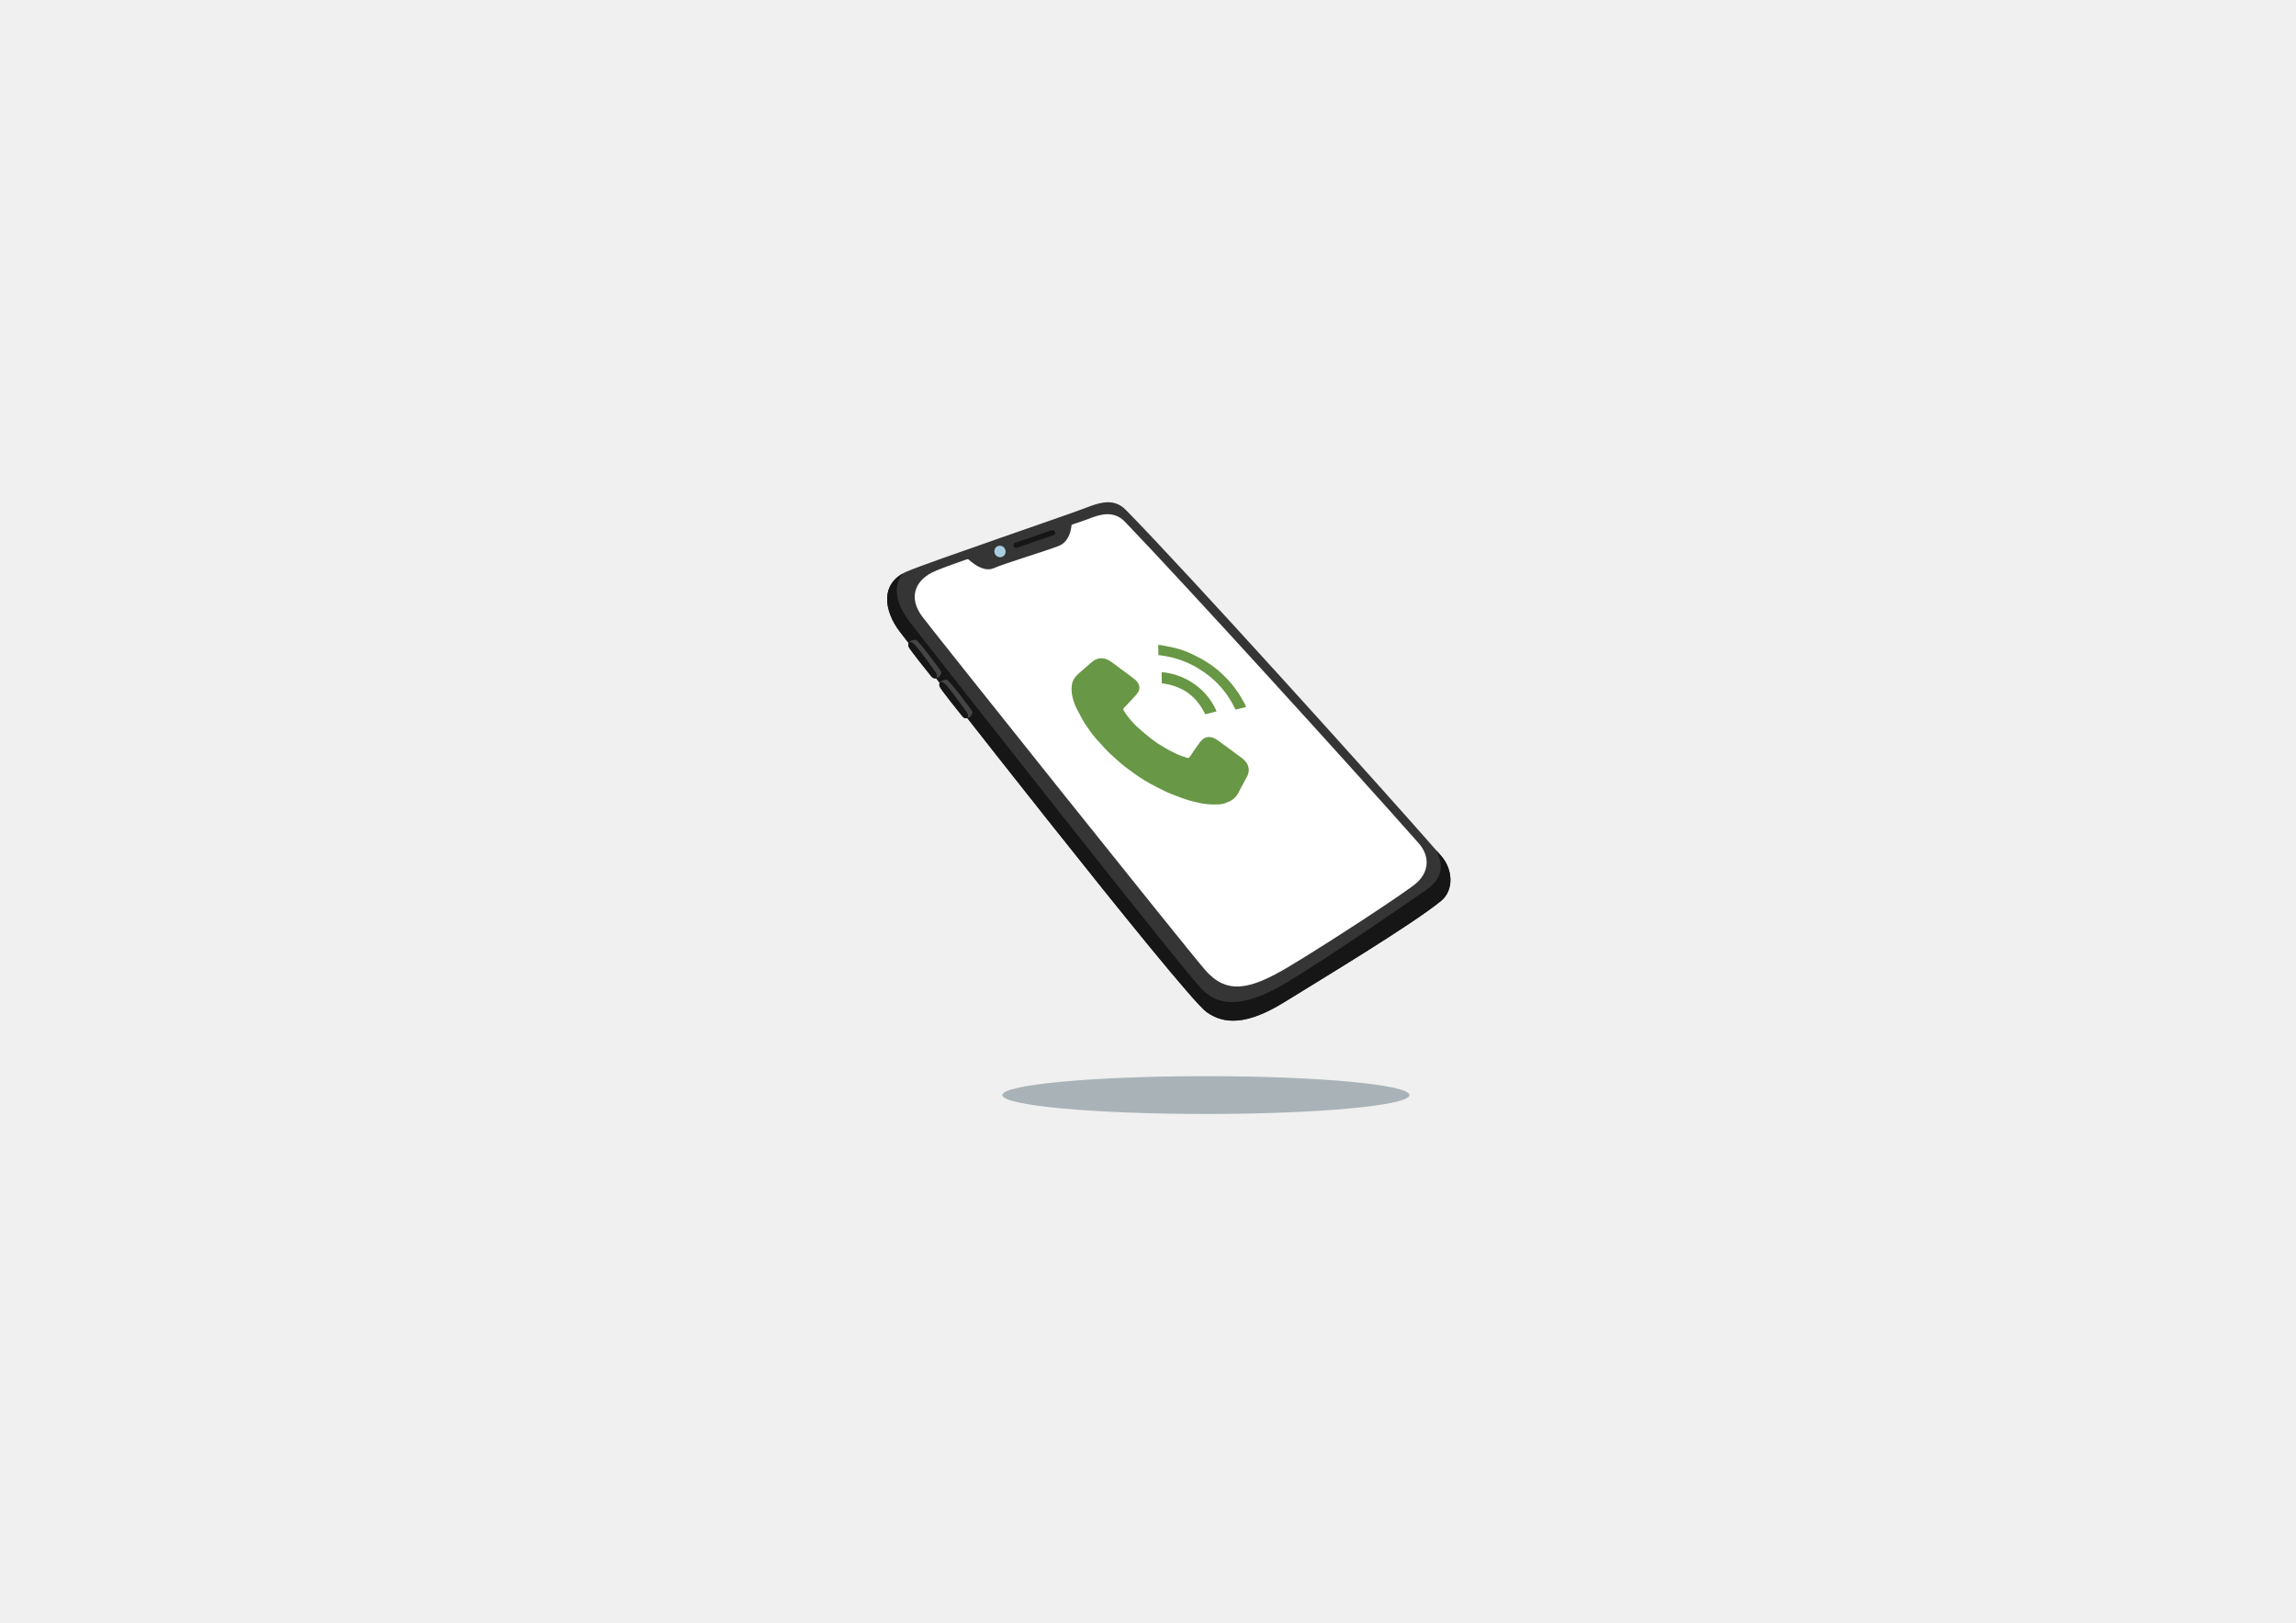
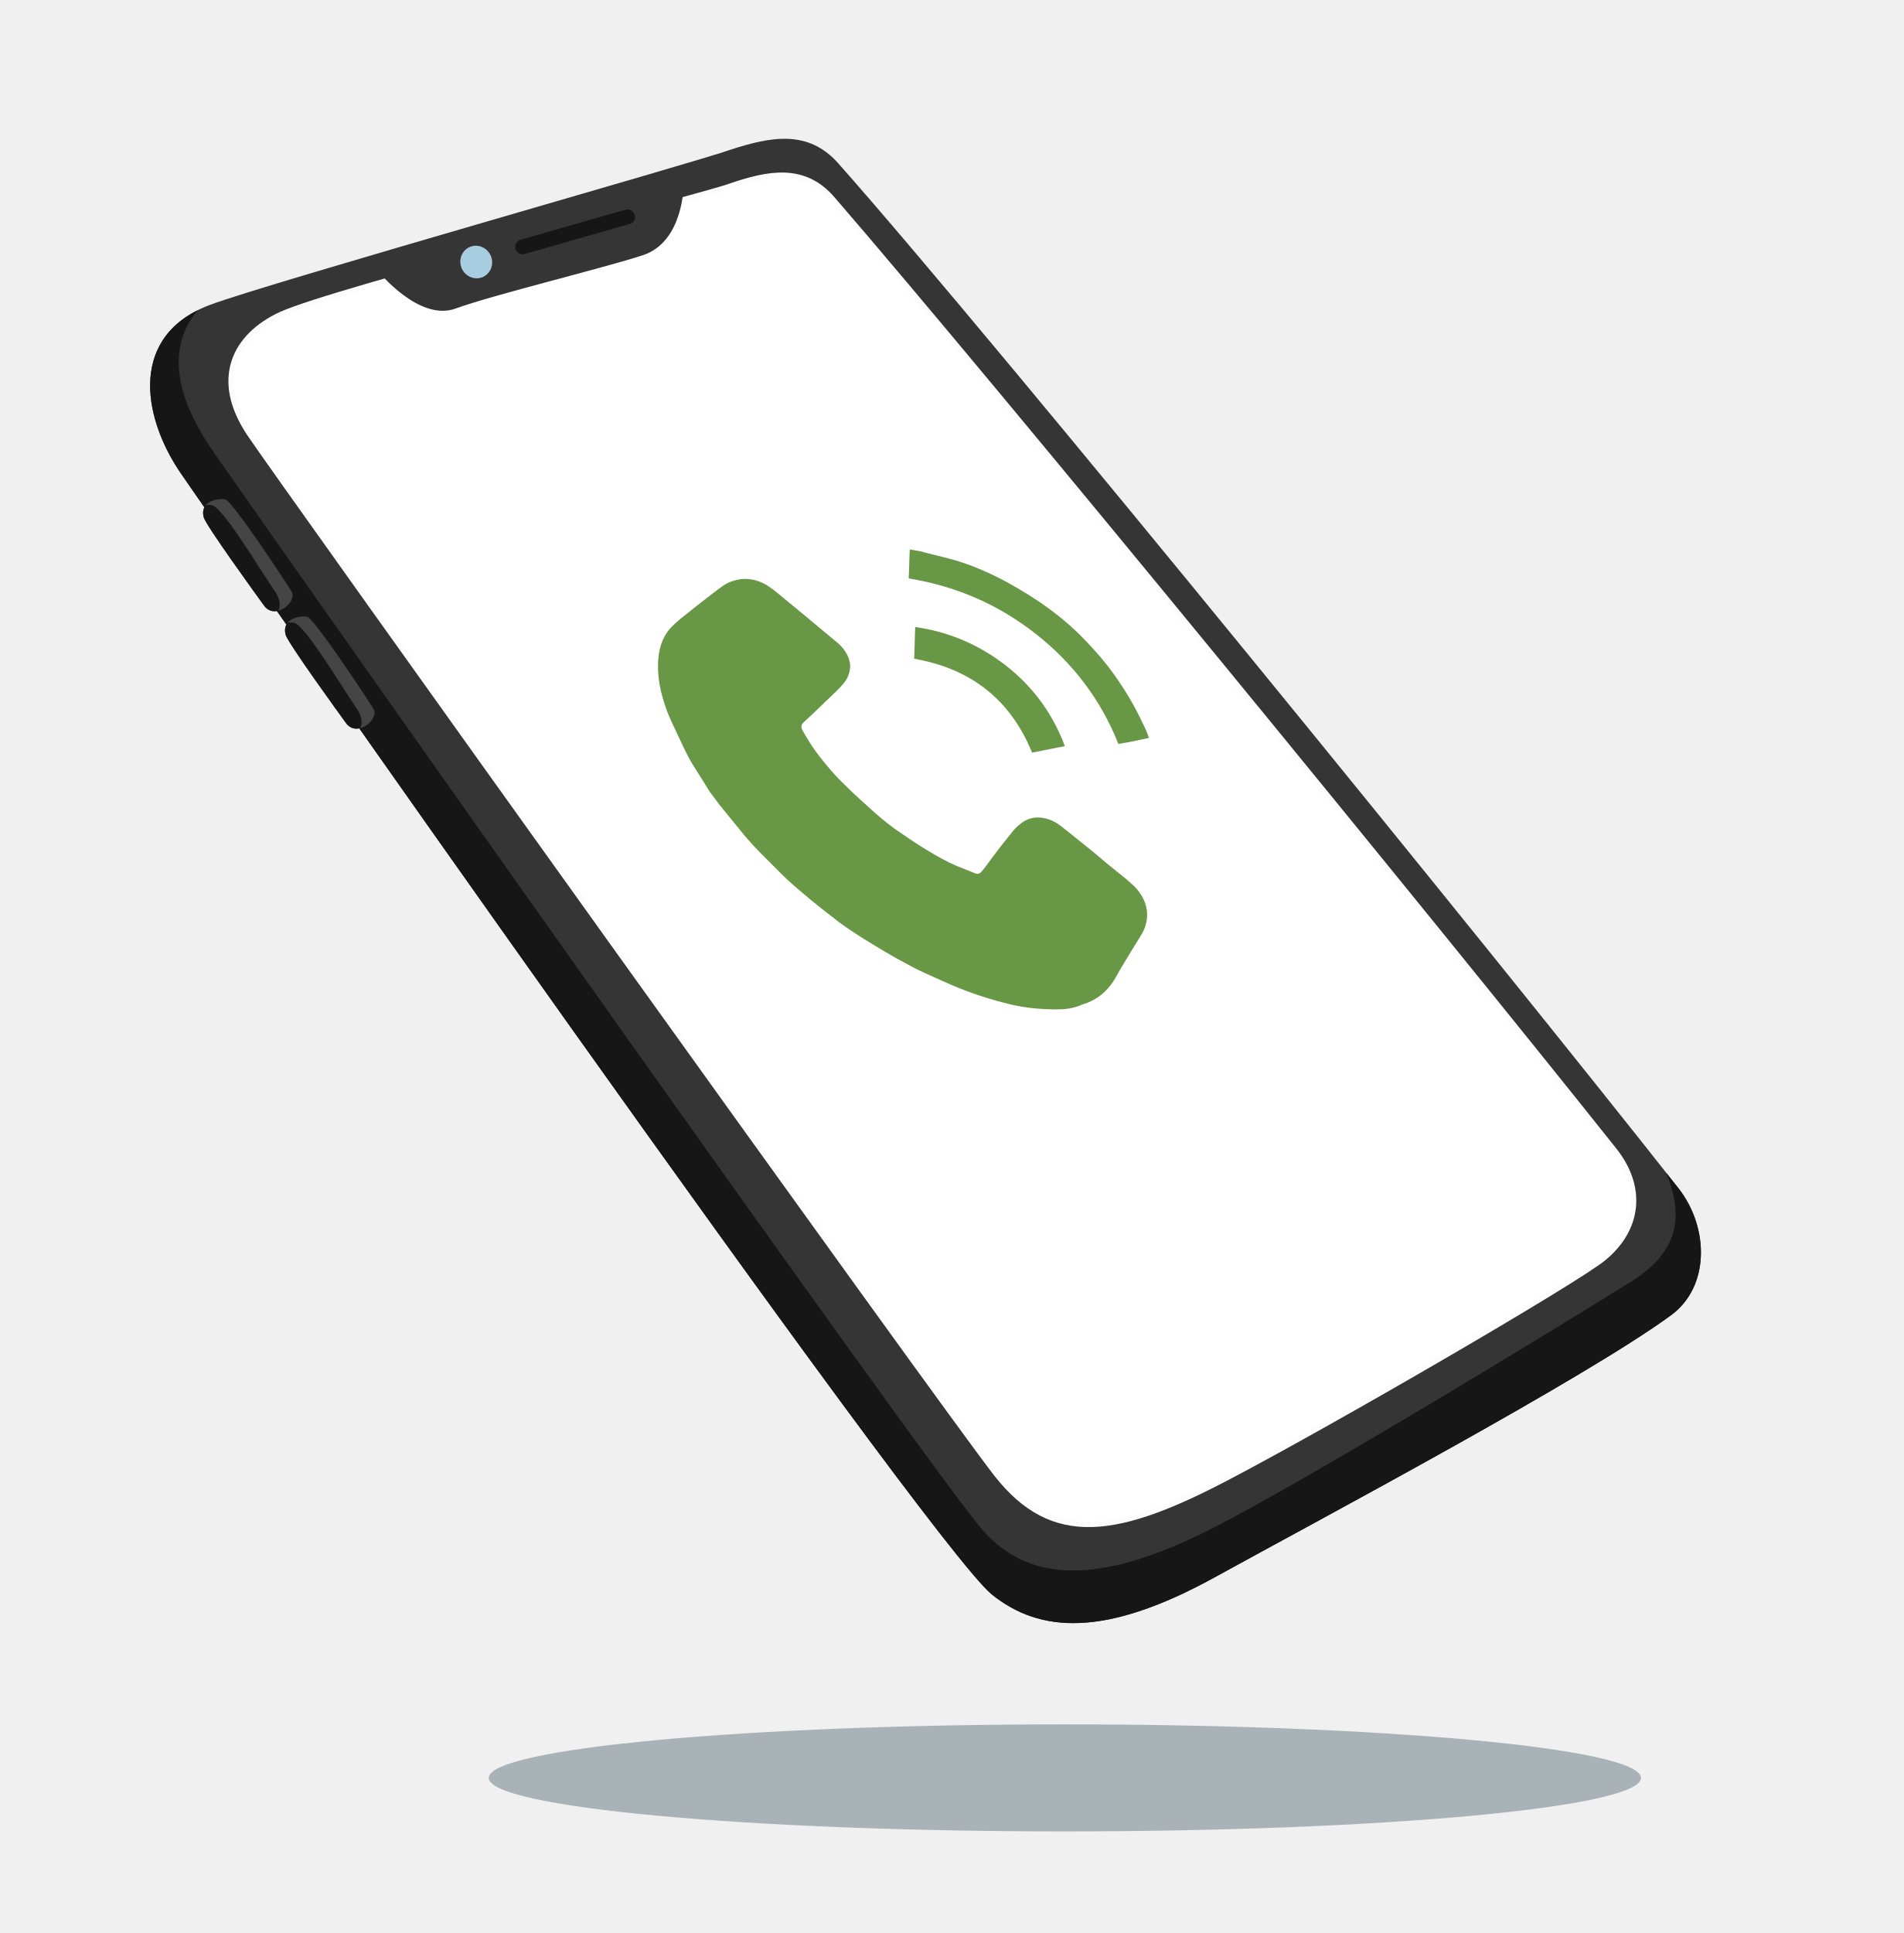
- <svg xmlns="http://www.w3.org/2000/svg" xmlns:xlink="http://www.w3.org/1999/xlink" version="1.1" x="0px" y="0px" viewBox="0 0 1190 841" style="enable-background:new 0 0 1190.6 841.9;" xml:space="preserve" id="el_uOotHMbUm">
-   <style>@-webkit-keyframes kf_el_ESGQ2qINhk_an_yWKpJzPhB{0%{-webkit-transform: translate(437.8px, 267.409px) rotate(-3deg) translate(-437.8px, -267.409px);transform: translate(437.8px, 267.409px) rotate(-3deg) translate(-437.8px, -267.409px);}50%{-webkit-transform: translate(437.8px, 267.409px) rotate(5deg) translate(-437.8px, -267.409px);transform: translate(437.8px, 267.409px) rotate(5deg) translate(-437.8px, -267.409px);}100%{-webkit-transform: translate(437.8px, 267.409px) rotate(-3deg) translate(-437.8px, -267.409px);transform: translate(437.8px, 267.409px) rotate(-3deg) translate(-437.8px, -267.409px);}}@keyframes kf_el_ESGQ2qINhk_an_yWKpJzPhB{0%{-webkit-transform: translate(437.8px, 267.409px) rotate(-3deg) translate(-437.8px, -267.409px);transform: translate(437.8px, 267.409px) rotate(-3deg) translate(-437.8px, -267.409px);}50%{-webkit-transform: translate(437.8px, 267.409px) rotate(5deg) translate(-437.8px, -267.409px);transform: translate(437.8px, 267.409px) rotate(5deg) translate(-437.8px, -267.409px);}100%{-webkit-transform: translate(437.8px, 267.409px) rotate(-3deg) translate(-437.8px, -267.409px);transform: translate(437.8px, 267.409px) rotate(-3deg) translate(-437.8px, -267.409px);}}@-webkit-keyframes kf_el_ESGQ2qINhk_an_3TEZWfl_M{0%{-webkit-transform: translate(437.8px, 267.409px) translate(-437.8px, -267.409px) translate(0px, 0px);transform: translate(437.8px, 267.409px) translate(-437.8px, -267.409px) translate(0px, 0px);}50%{-webkit-transform: translate(437.8px, 267.409px) translate(-437.8px, -267.409px) translate(0px, 20px);transform: translate(437.8px, 267.409px) translate(-437.8px, -267.409px) translate(0px, 20px);}100%{-webkit-transform: translate(437.8px, 267.409px) translate(-437.8px, -267.409px) translate(0px, 0px);transform: translate(437.8px, 267.409px) translate(-437.8px, -267.409px) translate(0px, 0px);}}@keyframes kf_el_ESGQ2qINhk_an_3TEZWfl_M{0%{-webkit-transform: translate(437.8px, 267.409px) translate(-437.8px, -267.409px) translate(0px, 0px);transform: translate(437.8px, 267.409px) translate(-437.8px, -267.409px) translate(0px, 0px);}50%{-webkit-transform: translate(437.8px, 267.409px) translate(-437.8px, -267.409px) translate(0px, 20px);transform: translate(437.8px, 267.409px) translate(-437.8px, -267.409px) translate(0px, 20px);}100%{-webkit-transform: translate(437.8px, 267.409px) translate(-437.8px, -267.409px) translate(0px, 0px);transform: translate(437.8px, 267.409px) translate(-437.8px, -267.409px) translate(0px, 0px);}}#el_uOotHMbUm *{-webkit-animation-duration: 3s;animation-duration: 3s;-webkit-animation-iteration-count: infinite;animation-iteration-count: infinite;-webkit-animation-timing-function: cubic-bezier(0, 0, 1, 1);animation-timing-function: cubic-bezier(0, 0, 1, 1);}#el_FVrUZZdSu7{overflow: visible;fill: #353535;}#el_ig7Rz-H14e{-webkit-clip-path: url(#XMLID_3_);clip-path: url(#XMLID_3_);fill: #161616;}#el_1Tzu5KGIF-{overflow: visible;fill: #FFFFFF;}#el_MIqCm2Cv45{overflow: visible;fill: none;stroke: #FCFCFC;stroke-miterlimit: 10;}#el_DBAFFHNfVT{fill: #353535;}#el_diGWpz4Vvp{fill: #A8CDE1;-webkit-transform: matrix(0.9075, -0.4201, 0.4201, 0.9075, -73.9785, 244.0726);transform: matrix(0.9075, -0.4201, 0.4201, 0.9075, -73.9785, 244.0726);}#el_gasA_oc1dF{fill: #161616;}#el_R-YXK93DSM{overflow: visible;fill: #454545;}#el_5aYDi6e6pF{-webkit-clip-path: url(#XMLID_5_);clip-path: url(#XMLID_5_);fill: #161616;}#el_xU0aQXFLV0d{overflow: visible;fill: #454545;}#el_pcNmOGNb-Qh{-webkit-clip-path: url(#XMLID_6_);clip-path: url(#XMLID_6_);fill: #161616;}#el_f-VkPYnmMWU{fill: #689746;}#el_c1tFTOexPoo{fill: #689746;}#el_LXwC6rvGAAA{fill: #689746;}#el_wP5wKRutrDo{fill: #A9B3B7;}#el_ESGQ2qINhk_an_3TEZWfl_M{-webkit-animation-fill-mode: backwards;animation-fill-mode: backwards;-webkit-transform: translate(437.8px, 267.409px) translate(-437.8px, -267.409px) translate(0px, 0px);transform: translate(437.8px, 267.409px) translate(-437.8px, -267.409px) translate(0px, 0px);-webkit-animation-name: kf_el_ESGQ2qINhk_an_3TEZWfl_M;animation-name: kf_el_ESGQ2qINhk_an_3TEZWfl_M;-webkit-animation-timing-function: cubic-bezier(0, 0, 1, 1);animation-timing-function: cubic-bezier(0, 0, 1, 1);}#el_ESGQ2qINhk_an_yWKpJzPhB{-webkit-animation-fill-mode: backwards;animation-fill-mode: backwards;-webkit-transform: translate(437.8px, 267.409px) rotate(-3deg) translate(-437.8px, -267.409px);transform: translate(437.8px, 267.409px) rotate(-3deg) translate(-437.8px, -267.409px);-webkit-animation-name: kf_el_ESGQ2qINhk_an_yWKpJzPhB;animation-name: kf_el_ESGQ2qINhk_an_yWKpJzPhB;-webkit-animation-timing-function: cubic-bezier(0, 0, 1, 1);animation-timing-function: cubic-bezier(0, 0, 1, 1);}</style>
-   <g id="el_2jhRdN80_o">
-     <g id="el_ESGQ2qINhk_an_3TEZWfl_M" data-animator-group="true" data-animator-type="0">
-       <g id="el_ESGQ2qINhk_an_yWKpJzPhB" data-animator-group="true" data-animator-type="1">
-         <g id="el_ESGQ2qINhk">
-           <g id="el_tygvvcivYw">
-             <defs>
-               <path id="XMLID_502_" d="M468.5,297.8c-14.8,5.5-12.6,20.2-5.5,30.7c5,7.4,136.5,195.5,148.6,205.4c8.8,7.1,20.8,7.9,40.8-3.1      s67.6-36.3,83.6-48c7.1-5.2,7-16,1.4-23.2c-32.1-40.8-125-155.1-153.9-187.7c-5.5-6.2-12.3-4.9-19.7-2.5      C558.1,271.5,479.2,293.8,468.5,297.8z" />
-             </defs>
-             <use xlink:href="#XMLID_502_" id="el_FVrUZZdSu7" />
-             <clipPath id="XMLID_3_">
-               <use xlink:href="#XMLID_502_" style="overflow:visible;" />
-             </clipPath>
-             <path id="el_ig7Rz-H14e" d="M477.7,291.9c0,0-27,6.5-8.5,33c18.4,26.4,131.6,186.9,140.8,197.3     c9.2,10.5,23.4,9.2,42.4-0.6c19.1-9.8,66.8-39,76.2-44.9c14.8-9.2,6.8-20.9-1.8-35c15.4,14.1,24.6,32,24.6,32l-17.2,35.7     L604.4,548L437.8,308.9L477.7,291.9z" />
-           </g>
-           <g id="el_cPzLd81Ion">
-             <defs>
-               <path id="XMLID_501_" d="M481.4,299.6c-8.4,3.9-12.4,11.8-5.7,21.8c4.7,7.1,127.6,178.8,136.8,190.5c10.3,13.1,22.1,11.3,43,0.2      c19.2-10.1,63.3-35.7,68.2-39.8c6.4-5.3,7.3-12.9,1.9-19.7c-33.1-41.6-113.8-140.2-143.2-174.2c-5.2-6-11.7-4.7-18.7-2.3      C558.3,278.1,491.2,295.1,481.4,299.6z" />
-             </defs>
-             <use xlink:href="#XMLID_501_" id="el_1Tzu5KGIF-" />
-             <clipPath id="XMLID_4_">
-               <use xlink:href="#XMLID_501_" style="overflow:visible;" />
-             </clipPath>
-             <use xlink:href="#XMLID_501_" id="el_MIqCm2Cv45" />
-           </g>
-           <path id="el_DBAFFHNfVT" d="M499.3,291.7c0,0,7.4,9.2,14.1,6.8c6.8-2.5,27.1-7.4,34.4-9.8c7.4-2.5,7.4-12.9,7.4-12.9    L499.3,291.7z" />
-           <ellipse id="el_diGWpz4Vvp" cx="517.2" cy="290" rx="2.9" ry="3" />
-           <path id="el_gasA_oc1dF" d="M545.3,283l-19.2,5.5c-0.7,0.2-1.5-0.2-1.7-0.9l0,0c-0.2-0.7,0.2-1.5,0.9-1.7l19.2-5.5    c0.7-0.2,1.5,0.2,1.7,0.9l0,0C546.5,282,546.1,282.8,545.3,283z" />
-           <g id="el_YCX7D7odTl">
-             <defs>
-               <path id="XMLID_292_" d="M471.2,333.4c1.3,0.2,11.5,15.7,12.2,16.9c1.1,1.9-3.1,5.4-5.1,2.5c-1.3-1.8-10.6-14.6-11-16.1      C466.6,334,469.4,333.2,471.2,333.4z" />
-             </defs>
-             <use xlink:href="#XMLID_292_" id="el_R-YXK93DSM" />
-             <clipPath id="XMLID_5_">
-               <use xlink:href="#XMLID_292_" style="overflow:visible;" />
-             </clipPath>
-             <path id="el_5aYDi6e6pF" d="M465.5,335.6l0.8,3.6l13.1,16.2c0,0,3.4-1.6,0.9-5.2s-9.5-15.4-11.5-15.7     C466.9,334.2,465.5,335.6,465.5,335.6z" />
-           </g>
-           <g id="el_2QHS8lI80A">
-             <defs>
-               <path id="XMLID_503_" d="M486.2,354.9c1.3,0.2,11.5,15.7,12.2,16.9c1.1,1.9-3.1,5.4-5.1,2.5c-1.3-1.8-10.6-14.6-11-16.1      C481.6,355.5,484.4,354.7,486.2,354.9z" />
-             </defs>
-             <use xlink:href="#XMLID_503_" id="el_xU0aQXFLV0d" />
-             <clipPath id="XMLID_6_">
-               <use xlink:href="#XMLID_503_" style="overflow:visible;" />
-             </clipPath>
-             <path id="el_pcNmOGNb-Qh" d="M480.5,357.1l0.8,3.6l13.1,16.2c0,0,3.4-1.6,0.9-5.2s-9.5-15.4-11.5-15.7     C481.9,355.7,480.5,357.1,480.5,357.1z" />
-           </g>
-           <g id="el_wplPanbh773">
-             <path id="el_f-VkPYnmMWU" d="M640.4,377.1c-1.8,0.4-3.7,0.8-5.6,1.1c-3.2-8.1-8.4-14.9-15.2-20.2     c-6.9-5.4-14.6-8.7-23.2-10.1c0.1-1.8,0.1-3.5,0.2-5.3c0.6,0.1,1.2,0.2,1.8,0.3c2.2,0.6,4.5,1.1,6.6,1.7c3.3,1,6.5,2.4,9.6,4.1     c2.5,1.4,5,2.9,7.3,4.6c2.5,1.8,4.8,3.8,6.9,6c1.8,1.9,3.5,3.8,5,5.9c2.1,2.9,3.9,5.9,5.4,9.1     C639.7,375.3,640.1,376.2,640.4,377.1C640.4,377.1,640.4,377.1,640.4,377.1z" />
-             <path id="el_c1tFTOexPoo" d="M623.5,426.8c-3.6,0-6.7-0.4-9.6-1.2c-3.9-1-7.6-2.3-11.3-4c-2.2-1-4.4-1.9-6.5-3.1     c-2.7-1.4-5.3-3-7.9-4.6c-1.6-1-3.1-2-4.6-3.1c-2.2-1.7-4.4-3.4-6.5-5.2c-1.3-1.1-2.6-2.2-3.8-3.4c-1.3-1.3-2.6-2.6-3.9-3.9     c-1.1-1.1-2.2-2.3-3.2-3.5c-1.5-1.8-2.9-3.6-4.4-5.4c-0.6-0.8-1.2-1.6-1.8-2.4c-1-1.6-2-3.2-3-4.8c-0.6-0.9-1.1-1.9-1.6-2.9     c-0.8-1.7-1.6-3.4-2.4-5.1c-0.4-0.9-0.8-1.8-1.1-2.7c-0.9-2.6-1.5-5.3-1.4-8.1c0.1-2.3,0.6-4.4,2.1-6.2c0.6-0.7,1.3-1.3,2-1.9     c2-1.6,4-3.2,6.1-4.8c1.1-0.8,2.1-1.7,3.4-2.1c2-0.7,4-0.5,5.9,0.5c1.3,0.7,2.4,1.7,3.5,2.6c1.3,1.1,2.7,2.2,4,3.3     c2,1.7,4,3.3,6,5c1,0.9,1.8,2,2.1,3.4c0.2,0.9,0,1.8-0.3,2.6c-0.5,1.1-1.3,1.9-2.1,2.7c-1.6,1.5-3.2,3.1-4.8,4.6     c-0.4,0.4-0.8,0.7-1.2,1.1c-0.5,0.5-0.6,0.9-0.2,1.6c0.9,1.6,1.9,3.2,3,4.6c1.4,1.8,2.9,3.6,4.6,5.2c1.8,1.8,3.7,3.5,5.6,5.2     c1.6,1.4,3.2,2.7,4.9,3.8c2,1.4,4,2.7,6.1,3.9c1.7,1,3.5,1.9,5.4,2.6c0.7,0.3,1.3,0.5,2,0.8c0.5,0.2,0.9,0,1.2-0.4     c0.7-0.8,1.3-1.7,1.9-2.5c1.1-1.4,2.1-2.8,3.2-4.1c0.6-0.8,1.2-1.5,2-2.1c1.6-1.3,3.5-1.4,5.4-0.7c1.4,0.5,2.5,1.6,3.7,2.5     c1.2,1,2.4,1.9,3.6,2.9c1.4,1.1,2.7,2.3,4.1,3.4c1.1,0.9,2.3,1.8,3.4,2.8c1.5,1.3,2.6,2.9,2.9,4.9c0.2,1.5-0.1,2.9-0.8,4.2     c-0.8,1.4-1.7,2.7-2.5,4.1c-0.8,1.3-1.6,2.6-2.3,3.9c-1.4,2.5-3.4,4.3-6.2,5.1C626.5,426.7,624.8,426.8,623.5,426.8z" />
-             <path id="el_LXwC6rvGAAA" d="M625,378.6c-2,0.4-4,0.8-6,1.2c-4-9.8-11.3-15.4-21.6-17.2c0.1-1.9,0.1-3.8,0.2-5.8     c5.7,0.8,10.9,2.9,15.6,6.3C618.6,367,622.6,372.2,625,378.6z" />
-           </g>
+ <svg xmlns="http://www.w3.org/2000/svg" xmlns:xlink="http://www.w3.org/1999/xlink" width="348.6" height="353.9">
+   <style type="text/css">.st0{fill:#C4D0D2;stroke:#000000;stroke-miterlimit:10;}
+ 	.st1{clip-path:url(#XMLID_3_);fill:#161616;}
+ 	.st2{fill:#353535;}
+ 	.st3{fill:#A8CDE1;}
+ 	.st4{fill:#161616;}
+ 	.st5{clip-path:url(#XMLID_5_);fill:#161616;}
+ 	.st6{clip-path:url(#XMLID_6_);fill:#161616;}
+ 	.st7{fill:#689746;}
+ 	.st8{fill:#A9B3B7;}</style>
+   <g>
+     <rect fill="none" id="canvas_background" height="355.9" width="350.6" y="-1" x="-1" />
+   </g>
+   <g>
+     <g id="Layer_1">
+       <g id="XMLID_507_">
+         <g id="XMLID_523_">
+           <defs transform="translate(-25,-48) translate(-405,-194) ">
+             <path d="m468.5,297.8c-14.8,5.5 -12.6,20.2 -5.5,30.7c5,7.4 136.5,195.5 148.6,205.4c8.8,7.1 20.8,7.9 40.8,-3.1s67.6,-36.3 83.6,-48c7.1,-5.2 7,-16 1.4,-23.2c-32.1,-40.8 -125,-155.1 -153.9,-187.7c-5.5,-6.2 -12.3,-4.9 -19.7,-2.5c-5.7,2.1 -84.6,24.4 -95.3,28.4z" id="XMLID_502_" />
+           </defs>
+           <use x="-430" y="-242" id="svg_1" fill="#353535" xlink:href="#XMLID_502_" />
+           <clipPath transform="translate(-25,-48) translate(-405,-194) " id="XMLID_3_">
+             <use id="svg_2" xlink:href="#XMLID_502_" />
+           </clipPath>
+           <path d="m47.7,49.9c0,0 -27,6.5 -8.5,33c18.4,26.4 131.6,186.9 140.8,197.3c9.2,10.5 23.4,9.2 42.4,-0.6c19.1,-9.8 66.8,-39 76.2,-44.9c14.8,-9.2 6.8,-20.9 -1.8,-35c15.4,14.1 24.6,32 24.6,32l-17.2,35.7l-129.8,38.6l-166.6,-239.1l39.9,-17z" class="st1" id="XMLID_525_" />
+         </g>
+         <g id="XMLID_521_">
+           <defs transform="translate(-25,-48) translate(-405,-194) ">
+             <path d="m481.4,299.6c-8.4,3.9 -12.4,11.8 -5.7,21.8c4.7,7.1 127.6,178.8 136.8,190.5c10.3,13.1 22.1,11.3 43,0.2c19.2,-10.1 63.3,-35.7 68.2,-39.8c6.4,-5.3 7.3,-12.9 1.9,-19.7c-33.1,-41.6 -113.8,-140.2 -143.2,-174.2c-5.2,-6 -11.7,-4.7 -18.7,-2.3c-5.4,2 -72.5,19 -82.3,23.5z" id="XMLID_501_" />
+           </defs>
+           <use x="-430" y="-242" id="svg_3" fill="#FFFFFF" xlink:href="#XMLID_501_" />
+           <clipPath transform="translate(-25,-48) translate(-405,-194) " id="XMLID_4_">
+             <use id="svg_4" xlink:href="#XMLID_501_" />
+           </clipPath>
+           <use x="-430" y="-242" id="svg_5" fill="none" stroke="#FCFCFC" stroke-miterlimit="10" xlink:href="#XMLID_501_" />
+         </g>
+         <path d="m69.3,49.7c0,0 7.4,9.2 14.1,6.8c6.8,-2.5 27.1,-7.4 34.4,-9.8c7.4,-2.5 7.4,-12.9 7.4,-12.9l-55.9,15.9z" class="st2" id="XMLID_520_" />
+         <ellipse ry="3" rx="2.9" cy="-110.242" cx="228.651" class="st3" transform="matrix(0.9075,-0.4201,0.4201,0.9075,-73.9785,244.0726) " id="XMLID_519_" />
+         <path d="m115.3,41l-19.2,5.5c-0.7,0.2 -1.5,-0.2 -1.7,-0.9l0,0c-0.2,-0.7 0.2,-1.5 0.9,-1.7l19.2,-5.5c0.7,-0.2 1.5,0.2 1.7,0.9l0,0c0.3,0.7 -0.1,1.5 -0.9,1.7z" class="st4" id="XMLID_517_" />
+         <g id="XMLID_509_">
+           <defs transform="translate(-25,-48) translate(-405,-194) ">
+             <path d="m471.2,333.4c1.3,0.2 11.5,15.7 12.2,16.9c1.1,1.9 -3.1,5.4 -5.1,2.5c-1.3,-1.8 -10.6,-14.6 -11,-16.1c-0.7,-2.7 2.1,-3.5 3.9,-3.3z" id="XMLID_292_" />
+           </defs>
+           <use x="-430" y="-242" id="svg_6" fill="#454545" xlink:href="#XMLID_292_" />
+           <clipPath transform="translate(-25,-48) translate(-405,-194) " id="XMLID_5_">
+             <use id="svg_7" xlink:href="#XMLID_292_" />
+           </clipPath>
+           <path d="m35.5,93.6l0.8,3.6l13.1,16.2c0,0 3.4,-1.6 0.9,-5.2s-9.5,-15.4 -11.5,-15.7c-1.9,-0.3 -3.3,1.1 -3.3,1.1z" class="st5" id="XMLID_513_" />
+         </g>
+         <g id="XMLID_504_">
+           <defs transform="translate(-25,-48) translate(-405,-194) ">
+             <path d="m486.2,354.9c1.3,0.2 11.5,15.7 12.2,16.9c1.1,1.9 -3.1,5.4 -5.1,2.5c-1.3,-1.8 -10.6,-14.6 -11,-16.1c-0.7,-2.7 2.1,-3.5 3.9,-3.3z" id="XMLID_503_" />
+           </defs>
+           <use x="-430" y="-242" id="svg_8" fill="#454545" xlink:href="#XMLID_503_" />
+           <clipPath transform="translate(-25,-48) translate(-405,-194) " id="XMLID_6_">
+             <use id="svg_9" xlink:href="#XMLID_503_" />
+           </clipPath>
+           <path d="m50.5,115.1l0.8,3.6l13.1,16.2c0,0 3.4,-1.6 0.9,-5.2s-9.5,-15.4 -11.5,-15.7c-1.9,-0.3 -3.3,1.1 -3.3,1.1z" class="st6" id="XMLID_508_" />
+         </g>
+         <g id="XMLID_271_">
+           <path d="m210.4,135.1c-1.8,0.4 -3.7,0.8 -5.6,1.1c-3.2,-8.1 -8.4,-14.9 -15.2,-20.2c-6.9,-5.4 -14.6,-8.7 -23.2,-10.1c0.1,-1.8 0.1,-3.5 0.2,-5.3c0.6,0.1 1.2,0.2 1.8,0.3c2.2,0.6 4.5,1.1 6.6,1.7c3.3,1 6.5,2.4 9.6,4.1c2.5,1.4 5,2.9 7.3,4.6c2.5,1.8 4.8,3.8 6.9,6c1.8,1.9 3.5,3.8 5,5.9c2.1,2.9 3.9,5.9 5.4,9.1c0.5,1 0.9,1.9 1.2,2.8c0,0 0,0 0,0z" class="st7" id="XMLID_541_" />
+           <path d="m193.5,184.8c-3.6,0 -6.7,-0.4 -9.6,-1.2c-3.9,-1 -7.6,-2.3 -11.3,-4c-2.2,-1 -4.4,-1.9 -6.5,-3.1c-2.7,-1.4 -5.3,-3 -7.9,-4.6c-1.6,-1 -3.1,-2 -4.6,-3.1c-2.2,-1.7 -4.4,-3.4 -6.5,-5.2c-1.3,-1.1 -2.6,-2.2 -3.8,-3.4c-1.3,-1.3 -2.6,-2.6 -3.9,-3.9c-1.1,-1.1 -2.2,-2.3 -3.2,-3.5c-1.5,-1.8 -2.9,-3.6 -4.4,-5.4c-0.6,-0.8 -1.2,-1.6 -1.8,-2.4c-1,-1.6 -2,-3.2 -3,-4.8c-0.6,-0.9 -1.1,-1.9 -1.6,-2.9c-0.8,-1.7 -1.6,-3.4 -2.4,-5.1c-0.4,-0.9 -0.8,-1.8 -1.1,-2.7c-0.9,-2.6 -1.5,-5.3 -1.4,-8.1c0.1,-2.3 0.6,-4.4 2.1,-6.2c0.6,-0.7 1.3,-1.3 2,-1.9c2,-1.6 4,-3.2 6.1,-4.8c1.1,-0.8 2.1,-1.7 3.4,-2.1c2,-0.7 4,-0.5 5.9,0.5c1.3,0.7 2.4,1.7 3.5,2.6c1.3,1.1 2.7,2.2 4,3.3c2,1.7 4,3.3 6,5c1,0.9 1.8,2 2.1,3.4c0.2,0.9 0,1.8 -0.3,2.6c-0.5,1.1 -1.3,1.9 -2.1,2.7c-1.6,1.5 -3.2,3.1 -4.8,4.6c-0.4,0.4 -0.8,0.7 -1.2,1.1c-0.5,0.5 -0.6,0.9 -0.2,1.6c0.9,1.6 1.9,3.2 3,4.6c1.4,1.8 2.9,3.6 4.6,5.2c1.8,1.8 3.7,3.5 5.6,5.2c1.6,1.4 3.2,2.7 4.9,3.8c2,1.4 4,2.7 6.1,3.9c1.7,1 3.5,1.9 5.4,2.6c0.7,0.3 1.3,0.5 2,0.8c0.5,0.2 0.9,0 1.2,-0.4c0.7,-0.8 1.3,-1.7 1.9,-2.5c1.1,-1.4 2.1,-2.8 3.2,-4.1c0.6,-0.8 1.2,-1.5 2,-2.1c1.6,-1.3 3.5,-1.4 5.4,-0.7c1.4,0.5 2.5,1.6 3.7,2.5c1.2,1 2.4,1.9 3.6,2.9c1.4,1.1 2.7,2.3 4.1,3.4c1.1,0.9 2.3,1.8 3.4,2.8c1.5,1.3 2.6,2.9 2.9,4.9c0.2,1.5 -0.1,2.9 -0.8,4.2c-0.8,1.4 -1.7,2.7 -2.5,4.1c-0.8,1.3 -1.6,2.6 -2.3,3.9c-1.4,2.5 -3.4,4.3 -6.2,5.1c-1.7,0.8 -3.4,0.9 -4.7,0.9z" class="st7" id="XMLID_540_" />
+           <path d="m195,136.6c-2,0.4 -4,0.8 -6,1.2c-4,-9.8 -11.3,-15.4 -21.6,-17.2c0.1,-1.9 0.1,-3.8 0.2,-5.8c5.7,0.8 10.9,2.9 15.6,6.3c5.4,3.9 9.4,9.1 11.8,15.5z" class="st7" id="XMLID_539_" />
        </g>
      </g>
+       <ellipse ry="9.8" rx="105.5" cy="325.5" cx="195" class="st8" id="XMLID_815_" />
    </g>
-     <ellipse id="el_wP5wKRutrDo" cx="625" cy="567.5" rx="105.5" ry="9.8" />
  </g>
</svg>
